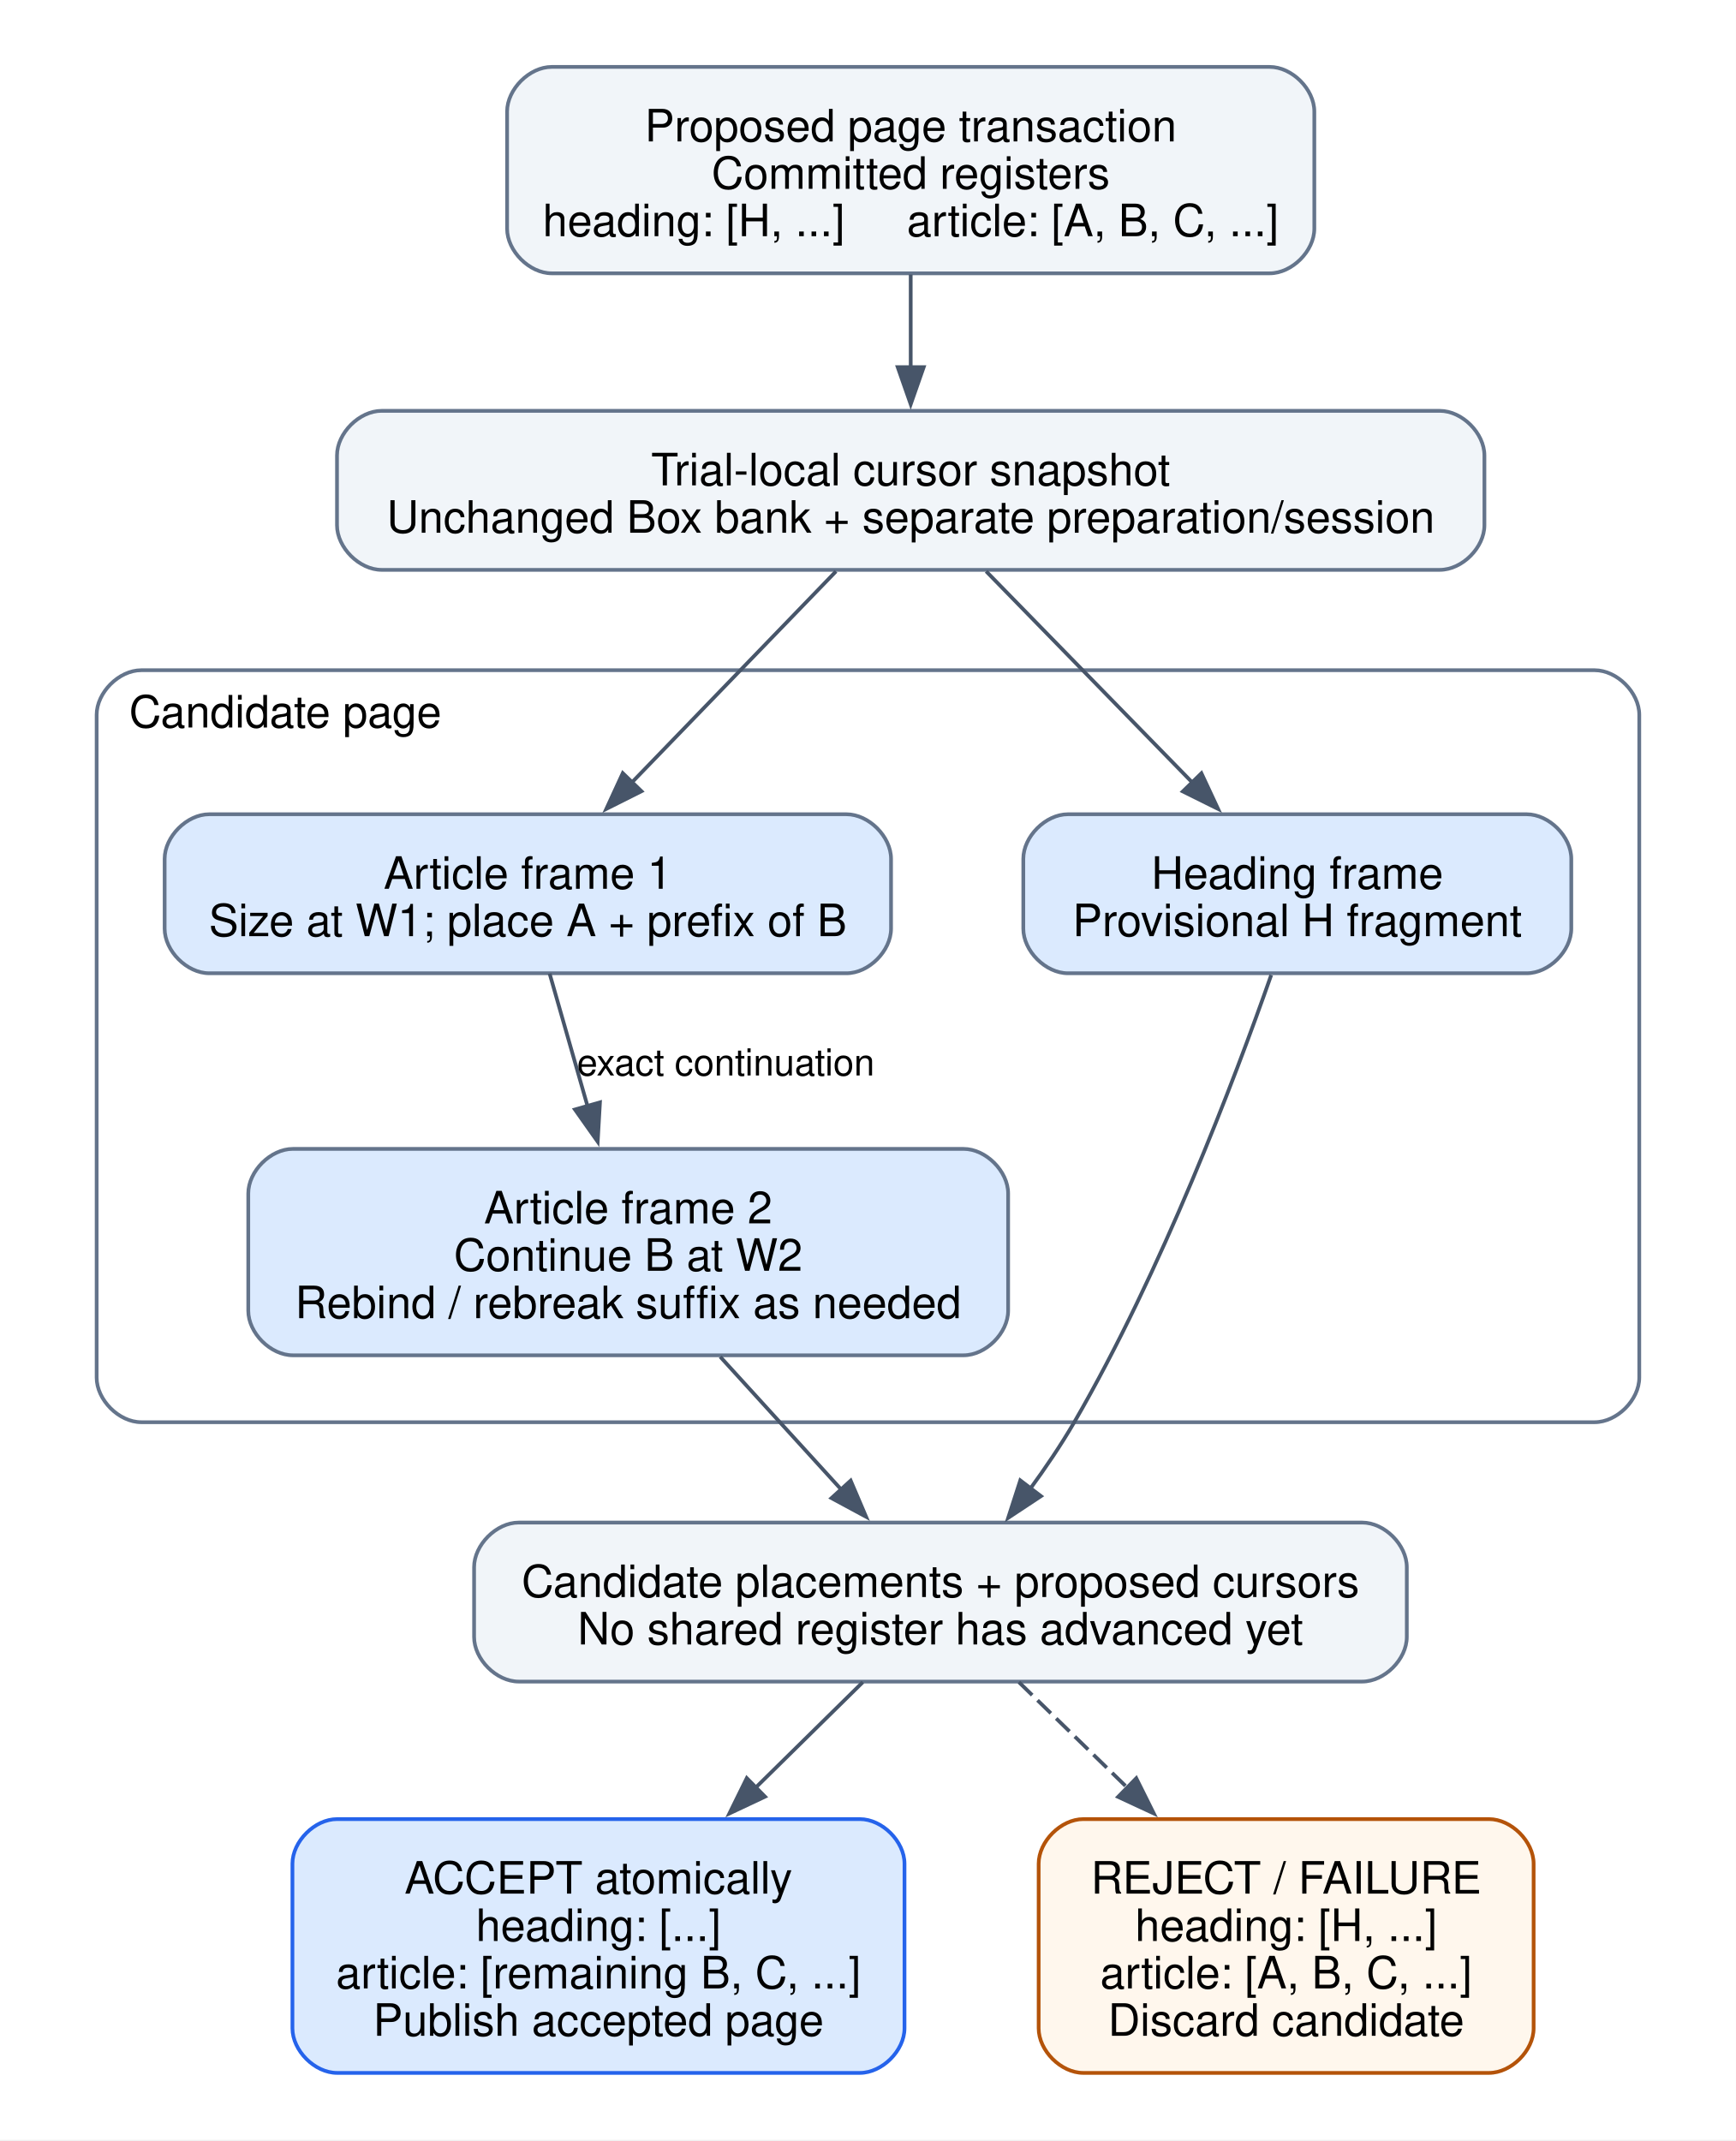
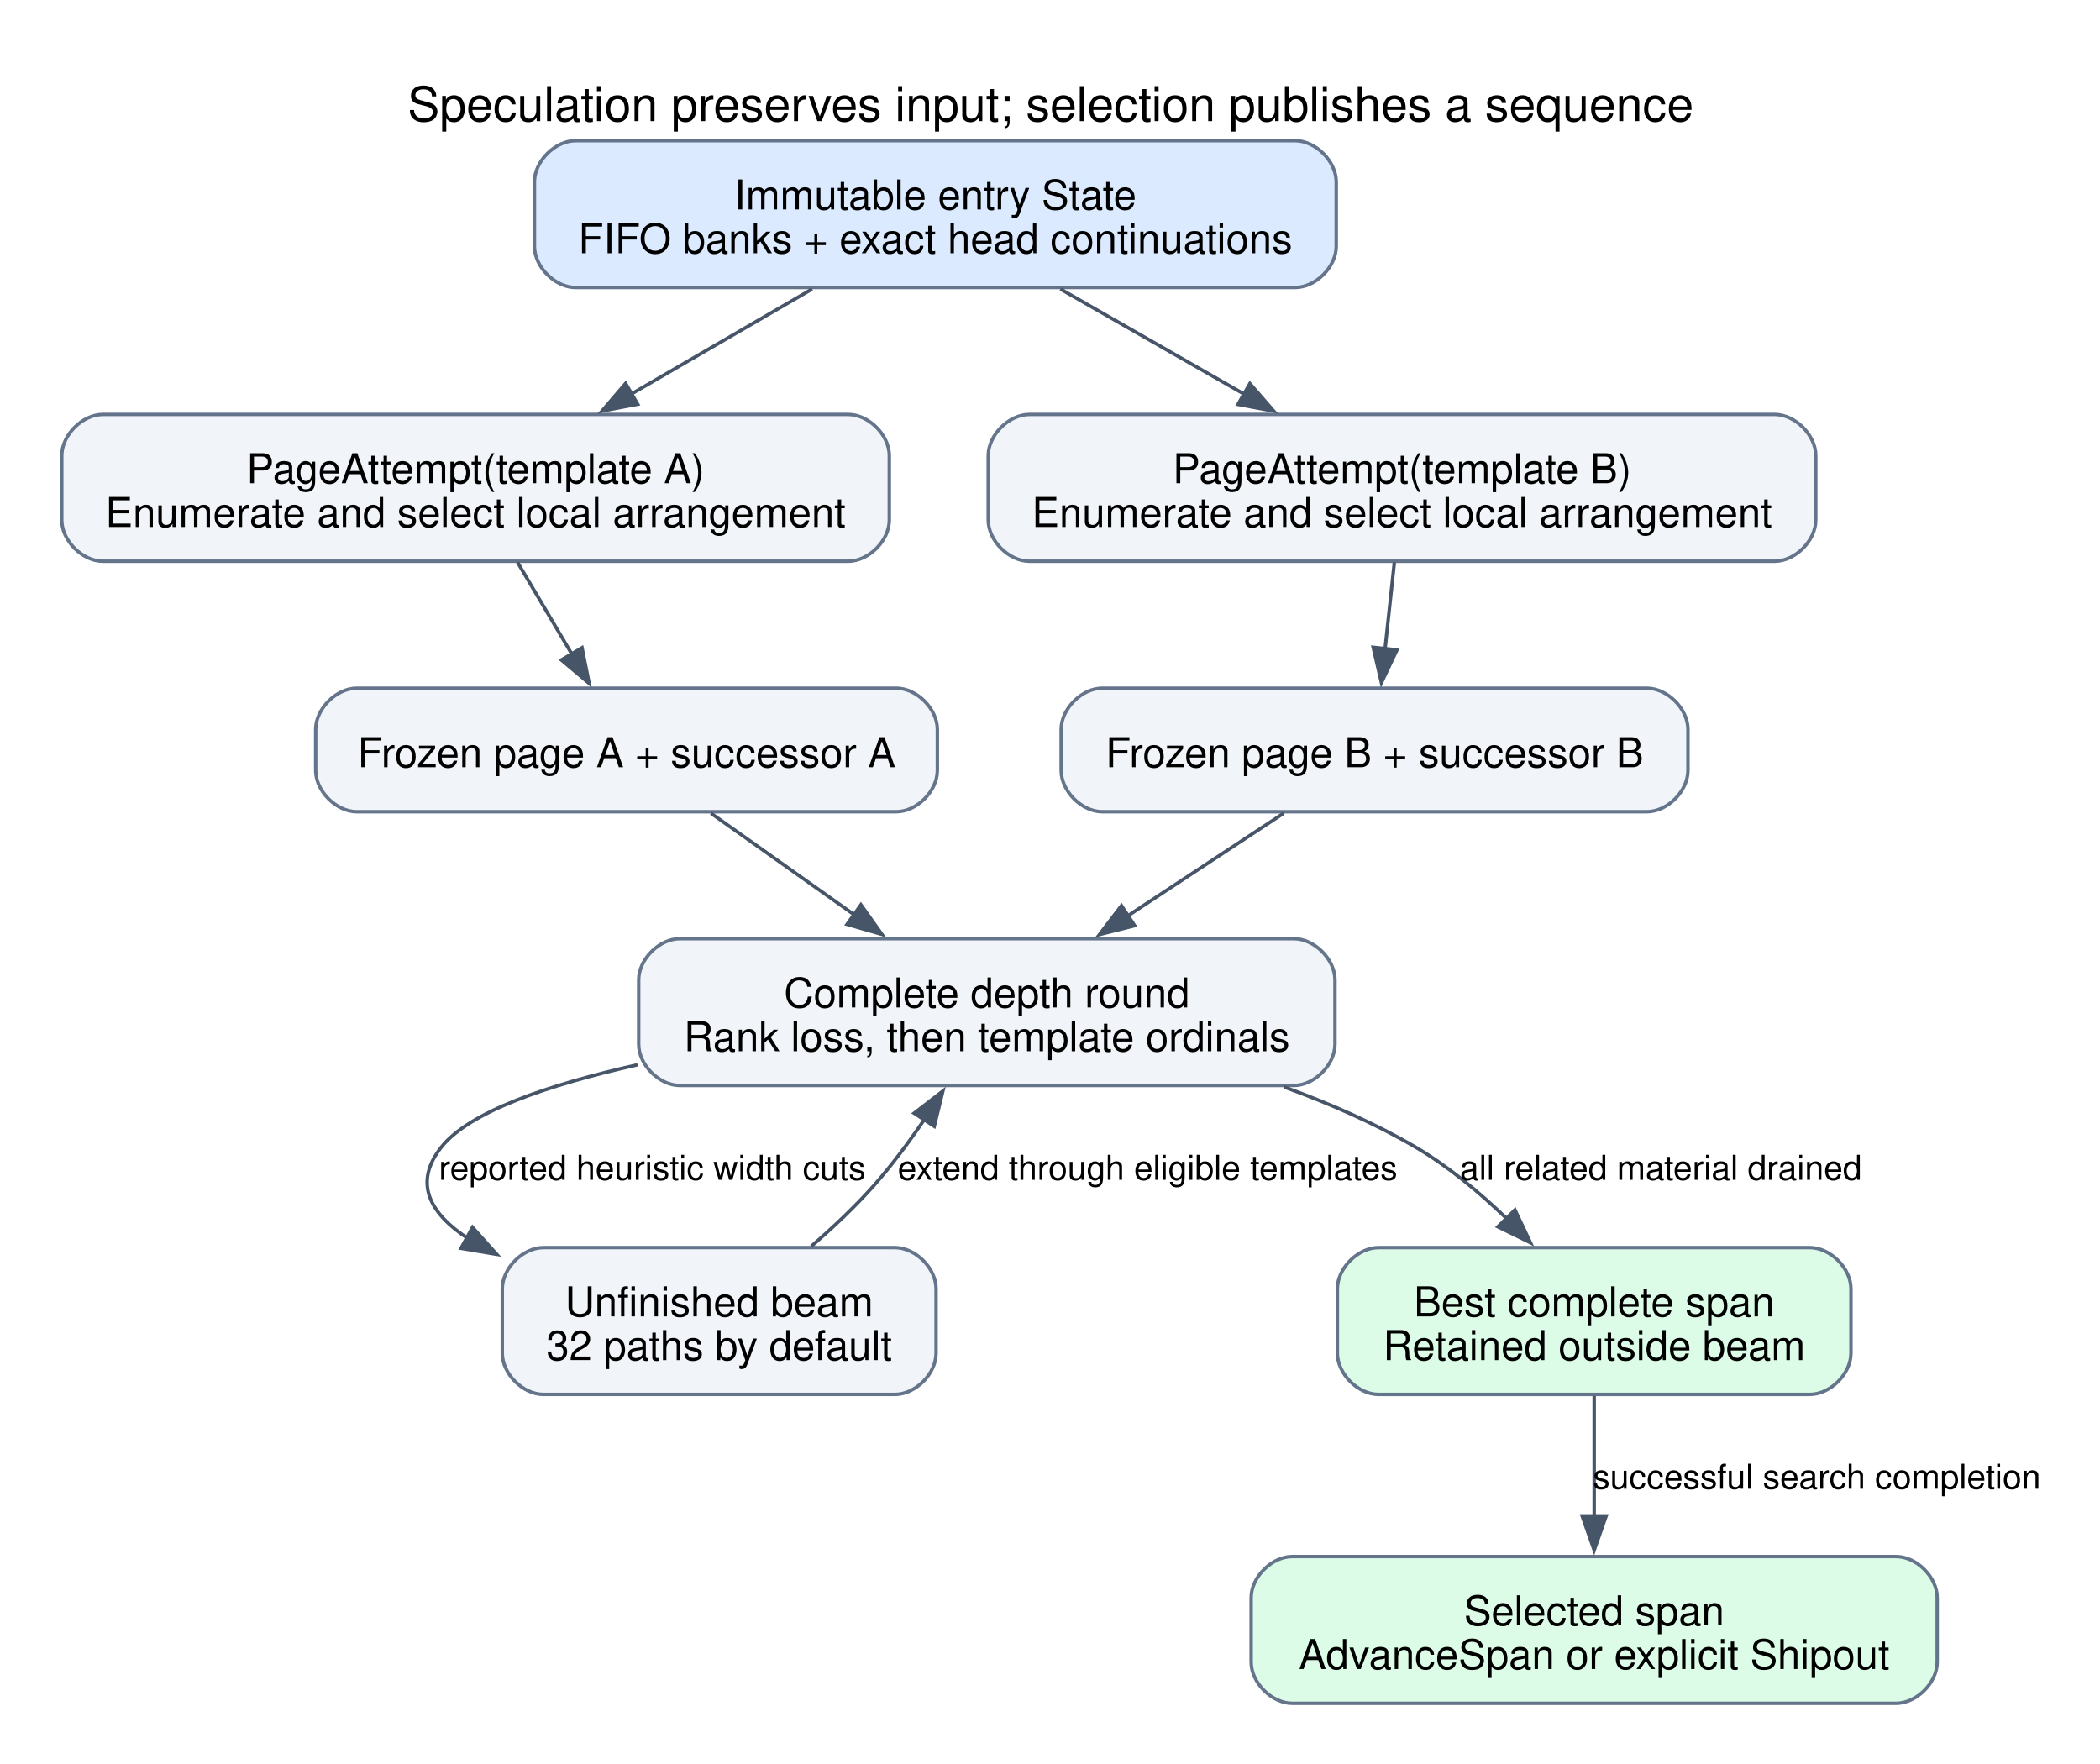
- <svg xmlns="http://www.w3.org/2000/svg" width="467pt" height="576pt" viewBox="0.00 0.00 467.00 576.00">
-   <g id="graph0" class="graph" transform="scale(1 1) rotate(0) translate(18 557.68)">
-     <polygon fill="white" stroke="none" points="-18,18 -18,-557.68 449,-557.68 449,18 -18,18" />
-     <g id="clust1" class="cluster">
-       <path fill="white" stroke="#64748b" d="M20,-175.06C20,-175.06 411,-175.06 411,-175.06 417,-175.06 423,-181.06 423,-187.06 423,-187.06 423,-365.37 423,-365.37 423,-371.37 417,-377.37 411,-377.37 411,-377.37 20,-377.37 20,-377.37 14,-377.37 8,-371.37 8,-365.37 8,-365.37 8,-187.06 8,-187.06 8,-181.06 14,-175.06 20,-175.06" />
-       <text xml:space="preserve" text-anchor="middle" x="58.75" y="-361.97" font-family="Helvetica,sans-Serif" font-size="12.00">Candidate page</text>
-     </g>
+ <svg xmlns="http://www.w3.org/2000/svg" width="612pt" height="514pt" viewBox="0.00 0.00 612.00 514.00">
+   <g id="graph0" class="graph" transform="scale(1 1) rotate(0) translate(18 496.4)">
+     <polygon fill="white" stroke="none" points="-18,18 -18,-496.4 594.34,-496.4 594.34,18 -18,18" />
+     <text xml:space="preserve" text-anchor="middle" x="288.17" y="-461.1" font-family="Helvetica,sans-Serif" font-size="14.00">Speculation preserves input; selection publishes a sequence</text>
    <g id="node1" class="node">
-       <path fill="#f1f5f9" stroke="#64748b" d="M323.58,-539.68C323.58,-539.68 130.42,-539.68 130.42,-539.68 124.42,-539.68 118.42,-533.68 118.42,-527.68 118.42,-527.68 118.42,-496.15 118.42,-496.15 118.42,-490.15 124.42,-484.15 130.42,-484.15 130.42,-484.15 323.58,-484.15 323.58,-484.15 329.58,-484.15 335.58,-490.15 335.58,-496.15 335.58,-496.15 335.58,-527.68 335.58,-527.68 335.58,-533.68 329.58,-539.68 323.58,-539.68" />
-       <text xml:space="preserve" text-anchor="middle" x="227" y="-519.64" font-family="Helvetica,sans-Serif" font-size="12.00">Proposed page transaction</text>
-       <text xml:space="preserve" text-anchor="middle" x="227" y="-506.89" font-family="Helvetica,sans-Serif" font-size="12.00">Committed registers</text>
-       <text xml:space="preserve" text-anchor="middle" x="227" y="-494.14" font-family="Helvetica,sans-Serif" font-size="12.00">heading: [H, ...]     article: [A, B, C, ...]</text>
+       <path fill="#dbeafe" stroke="#64748b" d="M359.42,-455.4C359.42,-455.4 149.75,-455.4 149.75,-455.4 143.75,-455.4 137.75,-449.4 137.75,-443.4 137.75,-443.4 137.75,-424.62 137.75,-424.62 137.75,-418.62 143.75,-412.62 149.75,-412.62 149.75,-412.62 359.42,-412.62 359.42,-412.62 365.42,-412.62 371.42,-418.62 371.42,-424.62 371.42,-424.62 371.42,-443.4 371.42,-443.4 371.42,-449.4 365.42,-455.4 359.42,-455.4" />
+       <text xml:space="preserve" text-anchor="middle" x="254.59" y="-435.36" font-family="Helvetica,sans-Serif" font-size="12.00">Immutable entry State</text>
+       <text xml:space="preserve" text-anchor="middle" x="254.59" y="-422.61" font-family="Helvetica,sans-Serif" font-size="12.00">FIFO banks + exact head continuations</text>
    </g>
    <g id="node2" class="node">
-       <path fill="#f1f5f9" stroke="#64748b" d="M369.34,-447.15C369.34,-447.15 84.66,-447.15 84.66,-447.15 78.66,-447.15 72.66,-441.15 72.66,-435.15 72.66,-435.15 72.66,-416.37 72.66,-416.37 72.66,-410.37 78.66,-404.37 84.66,-404.37 84.66,-404.37 369.34,-404.37 369.34,-404.37 375.34,-404.37 381.34,-410.37 381.34,-416.37 381.34,-416.37 381.34,-435.15 381.34,-435.15 381.34,-441.15 375.34,-447.15 369.34,-447.15" />
-       <text xml:space="preserve" text-anchor="middle" x="227" y="-427.11" font-family="Helvetica,sans-Serif" font-size="12.00">Trial-local cursor snapshot</text>
-       <text xml:space="preserve" text-anchor="middle" x="227" y="-414.36" font-family="Helvetica,sans-Serif" font-size="12.00">Unchanged Box bank + separate preparation/session</text>
+       <path fill="#f1f5f9" stroke="#64748b" d="M229.17,-375.62C229.17,-375.62 12,-375.62 12,-375.62 6,-375.62 0,-369.62 0,-363.62 0,-363.62 0,-344.84 0,-344.84 0,-338.84 6,-332.84 12,-332.84 12,-332.84 229.17,-332.84 229.17,-332.84 235.17,-332.84 241.17,-338.84 241.17,-344.84 241.17,-344.84 241.17,-363.62 241.17,-363.62 241.17,-369.62 235.17,-375.62 229.17,-375.62" />
+       <text xml:space="preserve" text-anchor="middle" x="120.59" y="-355.58" font-family="Helvetica,sans-Serif" font-size="12.00">PageAttempt(template A)</text>
+       <text xml:space="preserve" text-anchor="middle" x="120.59" y="-342.83" font-family="Helvetica,sans-Serif" font-size="12.00">Enumerate and select local arrangement</text>
+     </g>
+     <g id="edge1" class="edge">
+       <path fill="none" stroke="#475569" d="M218.68,-412.17C202.47,-402.76 183.16,-391.55 165.97,-381.57" />
+       <polygon fill="#475569" stroke="#475569" points="167.84,-378.61 157.44,-376.62 164.33,-384.67 167.84,-378.61" />
+     </g>
+     <g id="node3" class="node">
+       <path fill="#f1f5f9" stroke="#64748b" d="M499.17,-375.62C499.17,-375.62 282,-375.62 282,-375.62 276,-375.62 270,-369.62 270,-363.62 270,-363.62 270,-344.84 270,-344.84 270,-338.84 276,-332.84 282,-332.84 282,-332.84 499.17,-332.84 499.17,-332.84 505.17,-332.84 511.17,-338.84 511.17,-344.84 511.17,-344.84 511.17,-363.62 511.17,-363.62 511.17,-369.62 505.17,-375.62 499.17,-375.62" />
+       <text xml:space="preserve" text-anchor="middle" x="390.59" y="-355.58" font-family="Helvetica,sans-Serif" font-size="12.00">PageAttempt(template B)</text>
+       <text xml:space="preserve" text-anchor="middle" x="390.59" y="-342.83" font-family="Helvetica,sans-Serif" font-size="12.00">Enumerate and select local arrangement</text>
+     </g>
+     <g id="edge4" class="edge">
+       <path fill="none" stroke="#475569" d="M291.03,-412.17C307.47,-402.76 327.08,-391.55 344.53,-381.57" />
+       <polygon fill="#475569" stroke="#475569" points="346.25,-384.62 353.2,-376.61 342.78,-378.54 346.25,-384.62" />
+     </g>
+     <g id="node4" class="node">
+       <path fill="#f1f5f9" stroke="#64748b" d="M243.17,-295.84C243.17,-295.84 86,-295.84 86,-295.84 80,-295.84 74,-289.84 74,-283.84 74,-283.84 74,-271.84 74,-271.84 74,-265.84 80,-259.84 86,-259.84 86,-259.84 243.17,-259.84 243.17,-259.84 249.17,-259.84 255.17,-265.84 255.17,-271.84 255.17,-271.84 255.17,-283.84 255.17,-283.84 255.17,-289.84 249.17,-295.84 243.17,-295.84" />
+       <text xml:space="preserve" text-anchor="middle" x="164.59" y="-272.81" font-family="Helvetica,sans-Serif" font-size="12.00">Frozen page A + successor A</text>
    </g>
    <g id="edge2" class="edge">
-       <path fill="none" stroke="#475569" d="M227,-483.82C227,-475.88 227,-467.12 227,-458.9" />
-       <polygon fill="#475569" stroke="#475569" points="230.5,-458.91 227,-448.91 223.5,-458.91 230.5,-458.91" />
+       <path fill="none" stroke="#475569" d="M132.84,-332.51C137.74,-324.23 143.45,-314.58 148.66,-305.77" />
+       <polygon fill="#475569" stroke="#475569" points="151.62,-307.63 153.7,-297.24 145.6,-304.07 151.62,-307.63" />
    </g>
-     <g id="node3" class="node">
-       <path fill="#dbeafe" stroke="#64748b" d="M392.71,-338.62C392.71,-338.62 269.29,-338.62 269.29,-338.62 263.29,-338.62 257.29,-332.62 257.29,-326.62 257.29,-326.62 257.29,-307.84 257.29,-307.84 257.29,-301.84 263.29,-295.84 269.29,-295.84 269.29,-295.84 392.71,-295.84 392.71,-295.84 398.71,-295.84 404.71,-301.84 404.71,-307.84 404.71,-307.84 404.71,-326.62 404.71,-326.62 404.71,-332.62 398.71,-338.62 392.71,-338.62" />
-       <text xml:space="preserve" text-anchor="middle" x="331" y="-318.58" font-family="Helvetica,sans-Serif" font-size="12.00">Heading frame</text>
-       <text xml:space="preserve" text-anchor="middle" x="331" y="-305.83" font-family="Helvetica,sans-Serif" font-size="12.00">Provisional H fragment</text>
+     <g id="node5" class="node">
+       <path fill="#f1f5f9" stroke="#64748b" d="M461.92,-295.84C461.92,-295.84 303.25,-295.84 303.25,-295.84 297.25,-295.84 291.25,-289.84 291.25,-283.84 291.25,-283.84 291.25,-271.84 291.25,-271.84 291.25,-265.84 297.25,-259.84 303.25,-259.84 303.25,-259.84 461.92,-259.84 461.92,-259.84 467.92,-259.84 473.92,-265.84 473.92,-271.84 473.92,-271.84 473.92,-283.84 473.92,-283.84 473.92,-289.84 467.92,-295.84 461.92,-295.84" />
+       <text xml:space="preserve" text-anchor="middle" x="382.59" y="-272.81" font-family="Helvetica,sans-Serif" font-size="12.00">Frozen page B + successor B</text>
+     </g>
+     <g id="edge5" class="edge">
+       <path fill="none" stroke="#475569" d="M388.36,-332.51C387.51,-324.68 386.54,-315.63 385.64,-307.21" />
+       <polygon fill="#475569" stroke="#475569" points="389.13,-307.01 384.59,-297.44 382.18,-307.76 389.13,-307.01" />
+     </g>
+     <g id="node6" class="node">
+       <path fill="#f1f5f9" stroke="#64748b" d="M359.05,-222.84C359.05,-222.84 180.13,-222.84 180.13,-222.84 174.13,-222.84 168.13,-216.84 168.13,-210.84 168.13,-210.84 168.13,-192.06 168.13,-192.06 168.13,-186.06 174.13,-180.06 180.13,-180.06 180.13,-180.06 359.05,-180.06 359.05,-180.06 365.05,-180.06 371.05,-186.06 371.05,-192.06 371.05,-192.06 371.05,-210.84 371.05,-210.84 371.05,-216.84 365.05,-222.84 359.05,-222.84" />
+       <text xml:space="preserve" text-anchor="middle" x="269.59" y="-202.8" font-family="Helvetica,sans-Serif" font-size="12.00">Complete depth round</text>
+       <text xml:space="preserve" text-anchor="middle" x="269.59" y="-190.05" font-family="Helvetica,sans-Serif" font-size="12.00">Rank loss, then template ordinals</text>
    </g>
    <g id="edge3" class="edge">
-       <path fill="none" stroke="#475569" d="M247.3,-403.97C263.19,-387.69 285.47,-364.87 303.05,-346.86" />
-       <polygon fill="#475569" stroke="#475569" points="305.21,-349.65 309.69,-340.05 300.2,-344.76 305.21,-349.65" />
-     </g>
-     <g id="node4" class="node">
-       <path fill="#dbeafe" stroke="#64748b" d="M209.71,-338.62C209.71,-338.62 38.29,-338.62 38.29,-338.62 32.29,-338.62 26.29,-332.62 26.29,-326.62 26.29,-326.62 26.29,-307.84 26.29,-307.84 26.29,-301.84 32.29,-295.84 38.29,-295.84 38.29,-295.84 209.71,-295.84 209.71,-295.84 215.71,-295.84 221.71,-301.84 221.71,-307.84 221.71,-307.84 221.71,-326.62 221.71,-326.62 221.71,-332.62 215.71,-338.62 209.71,-338.62" />
-       <text xml:space="preserve" text-anchor="middle" x="124" y="-318.58" font-family="Helvetica,sans-Serif" font-size="12.00">Article frame 1</text>
-       <text xml:space="preserve" text-anchor="middle" x="124" y="-305.83" font-family="Helvetica,sans-Serif" font-size="12.00">Size at W1; place A + prefix of B</text>
-     </g>
-     <g id="edge4" class="edge">
-       <path fill="none" stroke="#475569" d="M206.9,-403.97C191.16,-387.69 169.09,-364.87 151.68,-346.86" />
-       <polygon fill="#475569" stroke="#475569" points="154.57,-344.81 145.11,-340.06 149.54,-349.68 154.57,-344.81" />
-     </g>
-     <g id="node6" class="node">
-       <path fill="#f1f5f9" stroke="#64748b" d="M348.46,-148.06C348.46,-148.06 121.54,-148.06 121.54,-148.06 115.54,-148.06 109.54,-142.06 109.54,-136.06 109.54,-136.06 109.54,-117.28 109.54,-117.28 109.54,-111.28 115.54,-105.28 121.54,-105.28 121.54,-105.28 348.46,-105.28 348.46,-105.28 354.46,-105.28 360.46,-111.28 360.46,-117.28 360.46,-117.28 360.46,-136.06 360.46,-136.06 360.46,-142.06 354.46,-148.06 348.46,-148.06" />
-       <text xml:space="preserve" text-anchor="middle" x="235" y="-128.02" font-family="Helvetica,sans-Serif" font-size="12.00">Candidate placements + proposed cursors</text>
-       <text xml:space="preserve" text-anchor="middle" x="235" y="-115.27" font-family="Helvetica,sans-Serif" font-size="12.00">No shared register has advanced yet</text>
-     </g>
-     <g id="edge5" class="edge">
-       <path fill="none" stroke="#475569" d="M323.98,-295.36C314.06,-267.12 294.52,-215.6 271,-175.06 267.46,-168.96 263.25,-162.75 258.98,-156.91" />
-       <polygon fill="#475569" stroke="#475569" points="262.05,-155.17 253.22,-149.33 256.48,-159.41 262.05,-155.17" />
-     </g>
-     <g id="node5" class="node">
-       <path fill="#dbeafe" stroke="#64748b" d="M241.21,-248.59C241.21,-248.59 60.79,-248.59 60.79,-248.59 54.79,-248.59 48.79,-242.59 48.79,-236.59 48.79,-236.59 48.79,-205.06 48.79,-205.06 48.79,-199.06 54.79,-193.06 60.79,-193.06 60.79,-193.06 241.21,-193.06 241.21,-193.06 247.21,-193.06 253.21,-199.06 253.21,-205.06 253.21,-205.06 253.21,-236.59 253.21,-236.59 253.21,-242.59 247.21,-248.59 241.21,-248.59" />
-       <text xml:space="preserve" text-anchor="middle" x="151" y="-228.55" font-family="Helvetica,sans-Serif" font-size="12.00">Article frame 2</text>
-       <text xml:space="preserve" text-anchor="middle" x="151" y="-215.8" font-family="Helvetica,sans-Serif" font-size="12.00">Continue B at W2</text>
-       <text xml:space="preserve" text-anchor="middle" x="151" y="-203.05" font-family="Helvetica,sans-Serif" font-size="12.00">Rebind / rebreak suffix as needed</text>
-     </g>
-     <g id="edge1" class="edge">
-       <path fill="none" stroke="#475569" d="M129.86,-295.75C132.85,-285.28 136.59,-272.21 140.09,-259.98" />
-       <polygon fill="#475569" stroke="#475569" points="143.4,-261.11 142.79,-250.53 136.67,-259.19 143.4,-261.11" />
-       <text xml:space="preserve" text-anchor="middle" x="177.25" y="-268.34" font-family="Helvetica,sans-Serif" font-size="10.00">exact continuation</text>
+       <path fill="none" stroke="#475569" d="M189.2,-259.4C201.61,-250.61 216.95,-239.74 230.89,-229.86" />
+       <polygon fill="#475569" stroke="#475569" points="232.9,-232.73 239.03,-224.09 228.85,-227.02 232.9,-232.73" />
    </g>
    <g id="edge6" class="edge">
-       <path fill="none" stroke="#475569" d="M175.75,-192.67C186.01,-181.42 197.93,-168.34 208.37,-156.88" />
-       <polygon fill="#475569" stroke="#475569" points="210.85,-159.35 215,-149.61 205.68,-154.64 210.85,-159.35" />
+       <path fill="none" stroke="#475569" d="M356.09,-259.4C342.48,-250.44 325.59,-239.32 310.36,-229.29" />
+       <polygon fill="#475569" stroke="#475569" points="312.68,-226.63 302.4,-224.05 308.83,-232.47 312.68,-226.63" />
    </g>
    <g id="node7" class="node">
-       <path fill="#dbeafe" stroke="#2563eb" d="M213.33,-68.28C213.33,-68.28 72.67,-68.28 72.67,-68.28 66.67,-68.28 60.67,-62.28 60.67,-56.28 60.67,-56.28 60.67,-12 60.67,-12 60.67,-6 66.67,0 72.67,0 72.67,0 213.33,0 213.33,0 219.33,0 225.33,-6 225.33,-12 225.33,-12 225.33,-56.28 225.33,-56.28 225.33,-62.28 219.33,-68.28 213.33,-68.28" />
-       <text xml:space="preserve" text-anchor="middle" x="143" y="-48.24" font-family="Helvetica,sans-Serif" font-size="12.00">ACCEPT atomically</text>
-       <text xml:space="preserve" text-anchor="middle" x="143" y="-35.49" font-family="Helvetica,sans-Serif" font-size="12.00">heading: [...]</text>
-       <text xml:space="preserve" text-anchor="middle" x="143" y="-22.74" font-family="Helvetica,sans-Serif" font-size="12.00">article: [remaining B, C, ...]</text>
-       <text xml:space="preserve" text-anchor="middle" x="143" y="-9.99" font-family="Helvetica,sans-Serif" font-size="12.00">Publish accepted page</text>
+       <path fill="#f1f5f9" stroke="#64748b" d="M242.8,-132.81C242.8,-132.81 140.38,-132.81 140.38,-132.81 134.38,-132.81 128.38,-126.81 128.38,-120.81 128.38,-120.81 128.38,-102.03 128.38,-102.03 128.38,-96.03 134.38,-90.03 140.38,-90.03 140.38,-90.03 242.8,-90.03 242.8,-90.03 248.8,-90.03 254.8,-96.03 254.8,-102.03 254.8,-102.03 254.8,-120.81 254.8,-120.81 254.8,-126.81 248.8,-132.81 242.8,-132.81" />
+       <text xml:space="preserve" text-anchor="middle" x="191.59" y="-112.77" font-family="Helvetica,sans-Serif" font-size="12.00">Unfinished beam</text>
+       <text xml:space="preserve" text-anchor="middle" x="191.59" y="-100.02" font-family="Helvetica,sans-Serif" font-size="12.00">32 paths by default</text>
    </g>
    <g id="edge7" class="edge">
-       <path fill="none" stroke="#475569" d="M214.12,-105.13C205.51,-96.65 195.19,-86.5 185.13,-76.59" />
-       <polygon fill="#475569" stroke="#475569" points="187.81,-74.32 178.22,-69.8 182.9,-79.31 187.81,-74.32" />
+       <path fill="none" stroke="#475569" d="M167.8,-186.1C141.72,-180.25 118.71,-172.38 110.59,-162.06 102.29,-151.53 107.43,-142.68 118.31,-135.51" />
+       <polygon fill="#475569" stroke="#475569" points="119.71,-138.73 126.78,-130.85 116.33,-132.6 119.71,-138.73" />
+       <text xml:space="preserve" text-anchor="middle" x="172.09" y="-152.56" font-family="Helvetica,sans-Serif" font-size="10.00">reported heuristic width cuts</text>
    </g>
    <g id="node8" class="node">
-       <path fill="#fff7ed" stroke="#b45309" d="M382.58,-68.28C382.58,-68.28 273.42,-68.28 273.42,-68.28 267.42,-68.28 261.42,-62.28 261.42,-56.28 261.42,-56.28 261.42,-12 261.42,-12 261.42,-6 267.42,0 273.42,0 273.42,0 382.58,0 382.58,0 388.58,0 394.58,-6 394.58,-12 394.58,-12 394.58,-56.28 394.58,-56.28 394.58,-62.28 388.58,-68.28 382.58,-68.28" />
-       <text xml:space="preserve" text-anchor="middle" x="328" y="-48.24" font-family="Helvetica,sans-Serif" font-size="12.00">REJECT / FAILURE</text>
-       <text xml:space="preserve" text-anchor="middle" x="328" y="-35.49" font-family="Helvetica,sans-Serif" font-size="12.00">heading: [H, ...]</text>
-       <text xml:space="preserve" text-anchor="middle" x="328" y="-22.74" font-family="Helvetica,sans-Serif" font-size="12.00">article: [A, B, C, ...]</text>
-       <text xml:space="preserve" text-anchor="middle" x="328" y="-9.99" font-family="Helvetica,sans-Serif" font-size="12.00">Discard candidate</text>
+       <path fill="#dcfce7" stroke="#64748b" d="M509.42,-132.81C509.42,-132.81 383.75,-132.81 383.75,-132.81 377.75,-132.81 371.75,-126.81 371.75,-120.81 371.75,-120.81 371.75,-102.03 371.75,-102.03 371.75,-96.03 377.75,-90.03 383.75,-90.03 383.75,-90.03 509.42,-90.03 509.42,-90.03 515.42,-90.03 521.42,-96.03 521.42,-102.03 521.42,-102.03 521.42,-120.81 521.42,-120.81 521.42,-126.81 515.42,-132.81 509.42,-132.81" />
+       <text xml:space="preserve" text-anchor="middle" x="446.59" y="-112.77" font-family="Helvetica,sans-Serif" font-size="12.00">Best complete span</text>
+       <text xml:space="preserve" text-anchor="middle" x="446.59" y="-100.02" font-family="Helvetica,sans-Serif" font-size="12.00">Retained outside beam</text>
+     </g>
+     <g id="edge9" class="edge">
+       <path fill="none" stroke="#475569" d="M356.21,-179.63C369.5,-174.81 382.74,-169 394.59,-162.06 404.07,-156.5 413.19,-148.88 421.07,-141.29" />
+       <polygon fill="#475569" stroke="#475569" points="423.5,-143.81 428.03,-134.23 418.52,-138.89 423.5,-143.81" />
+       <text xml:space="preserve" text-anchor="middle" x="466.04" y="-152.56" font-family="Helvetica,sans-Serif" font-size="10.00">all related material drained</text>
    </g>
    <g id="edge8" class="edge">
-       <path fill="none" stroke="#475569" stroke-dasharray="5,2" d="M256.1,-105.13C264.81,-96.65 275.24,-86.5 285.42,-76.59" />
-       <polygon fill="#475569" stroke="#475569" points="287.68,-79.28 292.4,-69.8 282.79,-74.26 287.68,-79.28" />
+       <path fill="none" stroke="#475569" d="M218.42,-133.19C224.69,-138.61 231.13,-144.66 236.59,-150.81 241.84,-156.74 246.91,-163.56 251.43,-170.22" />
+       <polygon fill="#475569" stroke="#475569" points="248.4,-171.98 256.79,-178.45 254.27,-168.16 248.4,-171.98" />
+       <text xml:space="preserve" text-anchor="middle" x="316.43" y="-152.56" font-family="Helvetica,sans-Serif" font-size="10.00">extend through eligible templates</text>
+     </g>
+     <g id="node9" class="node">
+       <path fill="#dcfce7" stroke="#64748b" d="M534.55,-42.78C534.55,-42.78 358.62,-42.78 358.62,-42.78 352.62,-42.78 346.62,-36.78 346.62,-30.78 346.62,-30.78 346.62,-12 346.62,-12 346.62,-6 352.62,0 358.62,0 358.62,0 534.55,0 534.55,0 540.55,0 546.55,-6 546.55,-12 546.55,-12 546.55,-30.78 546.55,-30.78 546.55,-36.78 540.55,-42.78 534.55,-42.78" />
+       <text xml:space="preserve" text-anchor="middle" x="446.59" y="-22.74" font-family="Helvetica,sans-Serif" font-size="12.00">Selected span</text>
+       <text xml:space="preserve" text-anchor="middle" x="446.59" y="-9.99" font-family="Helvetica,sans-Serif" font-size="12.00">AdvanceSpan or explicit Shipout</text>
+     </g>
+     <g id="edge10" class="edge">
+       <path fill="none" stroke="#475569" d="M446.59,-89.56C446.59,-79.03 446.59,-66.04 446.59,-54.29" />
+       <polygon fill="#475569" stroke="#475569" points="450.09,-54.62 446.59,-44.62 443.09,-54.62 450.09,-54.62" />
+       <text xml:space="preserve" text-anchor="middle" x="511.46" y="-62.53" font-family="Helvetica,sans-Serif" font-size="10.00">successful search completion</text>
    </g>
  </g>
</svg>
